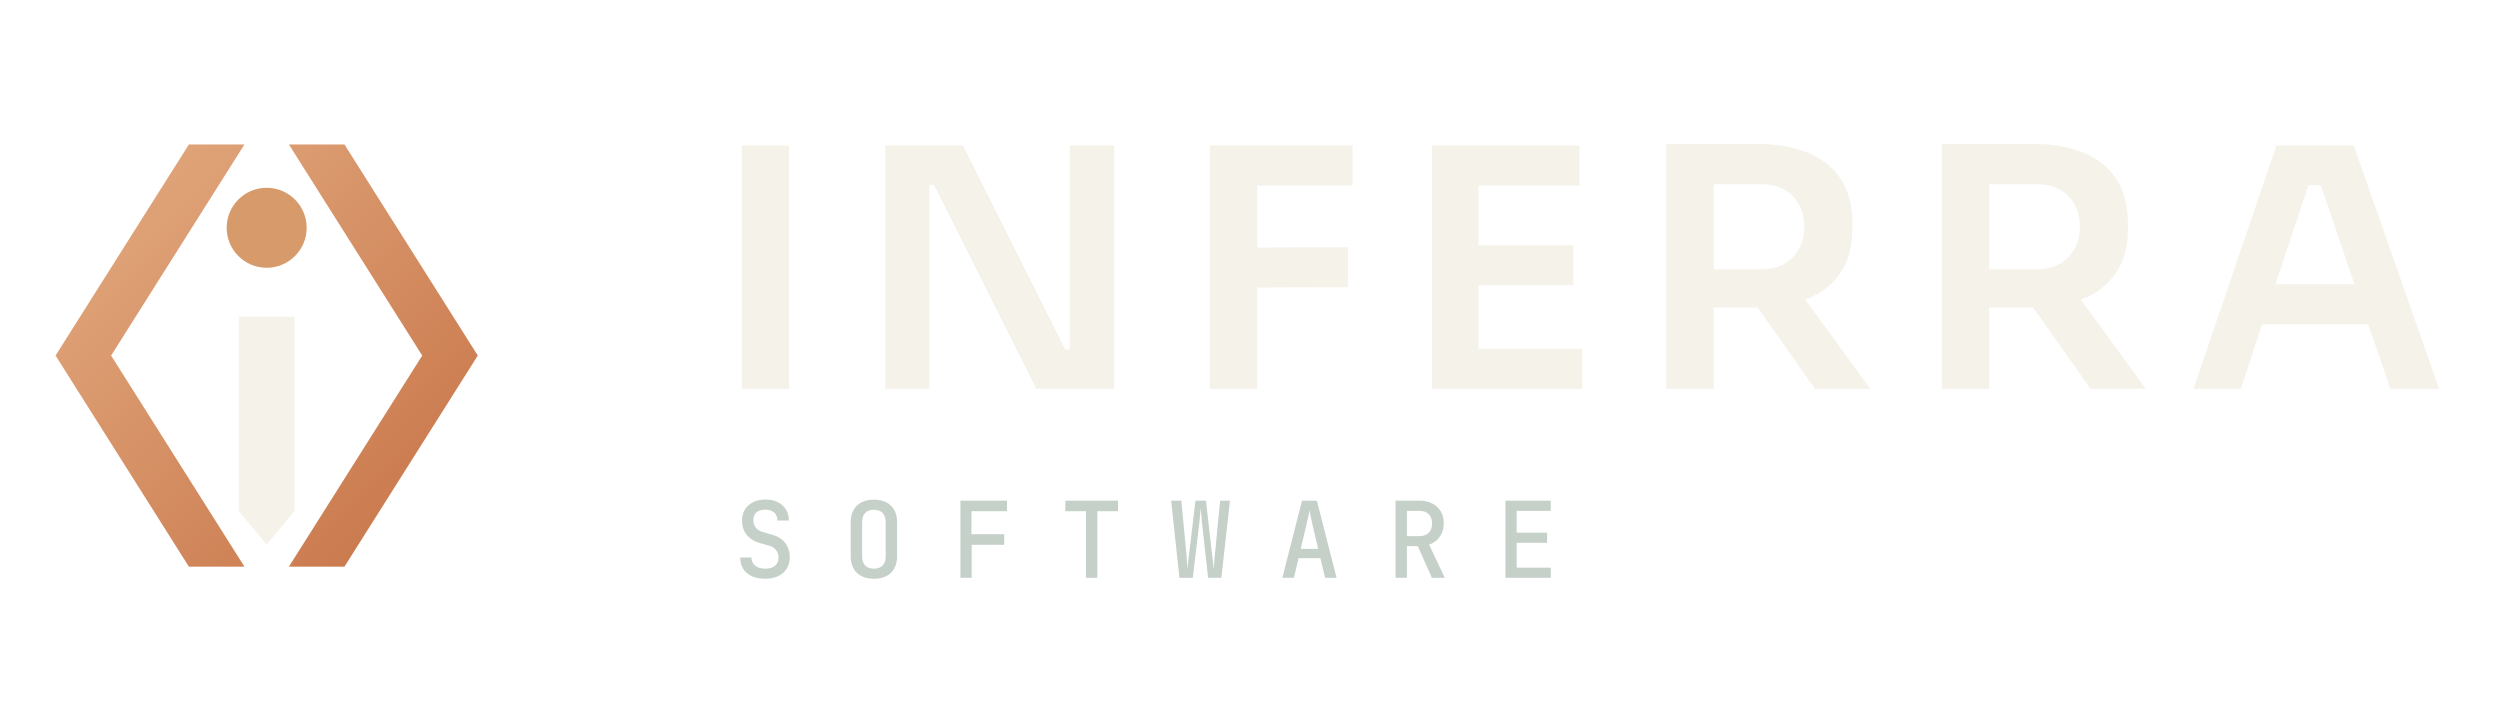
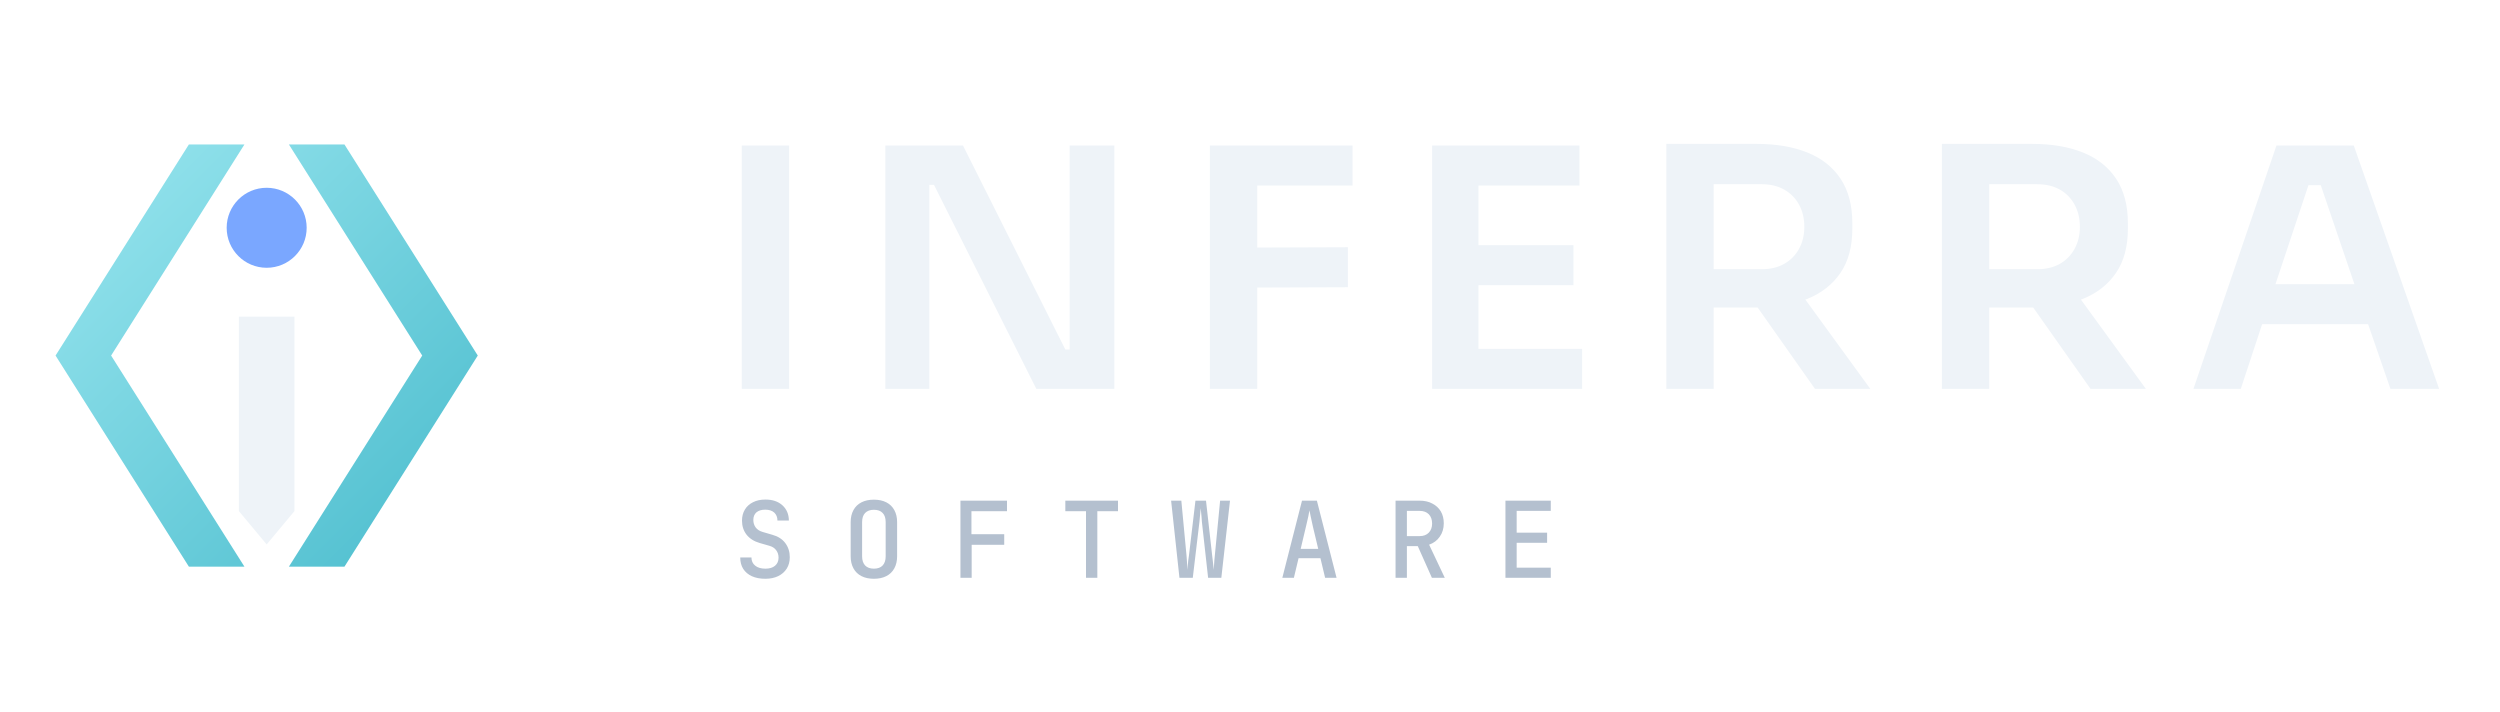
<svg xmlns="http://www.w3.org/2000/svg" viewBox="0 0 225 64" width="225" height="64" role="img" aria-label="Inferra Software">
  <g transform="translate(0 8)">
    <defs>
      <linearGradient id="g" x1="0" y1="0" x2="48" y2="48" gradientUnits="userSpaceOnUse">
-         <stop offset="0" stop-color="#E8B48A" />
-         <stop offset="1" stop-color="#C26A3D" />
+         <stop offset="0" stop-color="#A5ECF4" />
+         <stop offset="1" stop-color="#3FB6C8" />
      </linearGradient>
    </defs>
    <g>
      <path fill="url(#g)" d="M17 5h5L10 24l12 19h-5L5 24z" />
      <path fill="url(#g)" d="M31 5h-5l12 19-12 19h5l12-19z" />
-       <path fill="#F5F2EA" d="M21.5 20.5h5V38l-2.5 3-2.5-3z" />
-       <circle fill="#D79A6B" cx="24" cy="12.5" r="3.6" />
+       <path fill="#EEF3F8" d="M21.5 20.5h5V38l-2.5 3-2.5-3z" />
+       <circle fill="#7AA7FF" cx="24" cy="12.5" r="3.6" />
    </g>
  </g>
-   <path fill="#F5F2EA" d="M71.02 35L66.76 35L66.76 13.10L71.02 13.10M83.64 35L79.68 35L79.68 13.10L86.67 13.10L95.88 31.46L96.27 31.46L96.27 13.10L100.29 13.10L100.29 35L93.27 35L84.06 16.64L83.64 16.64M113.15 35L108.89 35L108.89 13.10L121.73 13.10L121.73 16.70L113.15 16.70L113.15 22.28L121.31 22.25L121.31 25.85L113.15 25.88M142.39 35L128.89 35L128.89 13.10L142.15 13.10L142.15 16.70L133.06 16.70L133.06 22.07L141.61 22.07L141.61 25.67L133.06 25.67L133.06 31.40L142.39 31.40M154.23 35L149.97 35L149.97 12.95L158.10 12.95Q160.74 12.95 162.67 13.73Q164.61 14.51 165.66 16.10Q166.71 17.69 166.71 20.09L166.71 20.57Q166.71 23 165.64 24.56Q164.58 26.12 162.66 26.90Q162.57 26.93 162.48 26.96L168.33 35L163.35 35L158.19 27.68Q158.16 27.68 158.10 27.68L154.23 27.68L154.23 35M158.55 16.58L154.23 16.58L154.23 24.23L158.55 24.23Q159.72 24.23 160.57 23.75Q161.43 23.27 161.91 22.40Q162.39 21.53 162.39 20.42Q162.39 19.28 161.91 18.41Q161.43 17.54 160.57 17.06Q159.72 16.58 158.55 16.58M179.03 35L174.77 35L174.77 12.95L182.90 12.95Q185.54 12.95 187.47 13.73Q189.41 14.51 190.46 16.10Q191.51 17.69 191.51 20.09L191.51 20.57Q191.51 23 190.44 24.56Q189.38 26.12 187.46 26.90Q187.37 26.93 187.28 26.96L193.13 35L188.15 35L182.99 27.68Q182.96 27.68 182.90 27.68L179.03 27.68L179.03 35M183.35 16.58L179.03 16.58L179.03 24.23L183.35 24.23Q184.52 24.23 185.38 23.75Q186.23 23.27 186.71 22.40Q187.19 21.53 187.19 20.42Q187.19 19.28 186.71 18.41Q186.23 17.54 185.38 17.06Q184.52 16.58 183.35 16.58M201.67 35L197.41 35L204.88 13.10L211.84 13.10L219.52 35L215.14 35L213.13 29.18L203.59 29.18L201.67 35M204.79 25.58L211.90 25.58L208.87 16.67L207.76 16.67" />
-   <path fill="#C5D0C9" d="M68.88 52.09Q68.18 52.09 67.67 51.86Q67.17 51.63 66.89 51.20Q66.62 50.77 66.62 50.17L67.63 50.17Q67.63 50.64 67.97 50.91Q68.30 51.18 68.89 51.18Q69.44 51.18 69.75 50.92Q70.07 50.65 70.07 50.19Q70.07 49.80 69.85 49.51Q69.64 49.23 69.24 49.12L68.37 48.87Q67.61 48.65 67.19 48.12Q66.78 47.59 66.78 46.86Q66.78 46.29 67.04 45.86Q67.29 45.44 67.77 45.20Q68.24 44.96 68.89 44.96Q69.84 44.96 70.41 45.47Q70.99 45.99 71 46.85L69.97 46.85Q69.97 46.40 69.68 46.13Q69.39 45.87 68.87 45.87Q68.37 45.87 68.08 46.11Q67.80 46.36 67.80 46.79Q67.80 47.18 68.01 47.47Q68.22 47.75 68.62 47.87L69.51 48.13Q70.27 48.34 70.67 48.87Q71.08 49.41 71.08 50.15Q71.08 50.73 70.81 51.17Q70.53 51.61 70.04 51.85Q69.54 52.09 68.88 52.09M78.65 52.09Q78 52.09 77.53 51.85Q77.06 51.61 76.81 51.15Q76.56 50.69 76.56 50.07L76.56 46.99Q76.56 46.37 76.81 45.91Q77.06 45.45 77.53 45.21Q78 44.97 78.65 44.97Q79.30 44.97 79.77 45.21Q80.24 45.45 80.49 45.91Q80.74 46.37 80.74 46.98L80.74 50.07Q80.74 50.69 80.49 51.15Q80.24 51.61 79.77 51.85Q79.30 52.09 78.65 52.09M78.65 51.18Q79.17 51.18 79.44 50.89Q79.71 50.60 79.71 50.07L79.71 46.99Q79.71 46.45 79.44 46.17Q79.17 45.88 78.65 45.88Q78.14 45.88 77.86 46.17Q77.59 46.45 77.59 46.99L77.59 50.07Q77.59 50.60 77.86 50.89Q78.14 51.18 78.65 51.18M87.45 52L86.44 52L86.44 45.06L90.63 45.06L90.63 46.01L87.43 46.01L87.43 48.08L90.38 48.08L90.38 49.03L87.45 49.03M98.76 52L97.74 52L97.74 46.01L95.88 46.01L95.88 45.06L100.62 45.06L100.62 46.01L98.76 46.01M107.35 52L106.15 52L105.40 45.06L106.32 45.06L106.79 50.04Q106.81 50.23 106.82 50.46Q106.83 50.69 106.85 50.91Q106.86 51.13 106.86 51.29Q106.88 51.13 106.90 50.91Q106.92 50.69 106.94 50.46Q106.97 50.23 107 50.04L107.59 45.06L108.54 45.06L109.10 50.04Q109.12 50.23 109.15 50.46Q109.17 50.69 109.20 50.91Q109.23 51.13 109.24 51.29Q109.25 51.13 109.26 50.91Q109.28 50.69 109.29 50.46Q109.31 50.23 109.33 50.04L109.81 45.06L110.70 45.06L109.92 52L108.73 52L108.17 46.96Q108.15 46.76 108.14 46.53Q108.12 46.31 108.10 46.10Q108.08 45.88 108.06 45.74Q108.05 45.88 108.03 46.10Q108.01 46.31 107.99 46.53Q107.97 46.76 107.95 46.96M116.45 52L115.41 52L117.18 45.06L118.52 45.06L120.29 52L119.26 52L118.84 50.24L116.87 50.24L116.45 52M117.54 47.38L117.06 49.40L118.64 49.40L118.16 47.39Q118.04 46.86 117.96 46.47Q117.88 46.07 117.85 45.93Q117.82 46.07 117.75 46.47Q117.67 46.86 117.54 47.38M126.62 52L125.60 52L125.60 45.06L127.77 45.06Q128.43 45.06 128.91 45.32Q129.40 45.57 129.67 46.02Q129.94 46.48 129.94 47.10Q129.94 47.79 129.58 48.30Q129.23 48.81 128.62 49.02L130.03 52L128.87 52L127.60 49.15L126.62 49.15L126.62 52M126.62 45.98L126.62 48.25L127.77 48.25Q128.29 48.25 128.59 47.94Q128.89 47.63 128.89 47.12Q128.89 46.59 128.59 46.28Q128.29 45.98 127.77 45.98M139.57 52L135.49 52L135.49 45.06L139.57 45.06L139.57 45.98L136.50 45.98L136.50 47.94L139.24 47.94L139.24 48.85L136.50 48.85L136.50 51.09L139.57 51.09" />
+   <path fill="#EEF3F8" d="M71.02 35L66.76 35L66.76 13.10L71.02 13.10M83.64 35L79.68 35L79.68 13.10L86.67 13.10L95.88 31.46L96.27 31.46L96.27 13.10L100.29 13.10L100.29 35L93.27 35L84.06 16.64L83.64 16.64M113.15 35L108.89 35L108.89 13.10L121.73 13.10L121.73 16.70L113.15 16.70L113.15 22.28L121.31 22.25L121.31 25.85L113.15 25.88M142.39 35L128.89 35L128.89 13.10L142.15 13.10L142.15 16.70L133.06 16.70L133.06 22.07L141.61 22.07L141.61 25.67L133.06 25.67L133.06 31.40L142.39 31.40M154.23 35L149.97 35L149.97 12.95L158.10 12.95Q160.74 12.95 162.67 13.73Q164.61 14.51 165.66 16.10Q166.71 17.69 166.71 20.09L166.71 20.57Q166.71 23 165.64 24.56Q164.58 26.12 162.66 26.90Q162.57 26.93 162.48 26.96L168.33 35L163.35 35L158.19 27.68Q158.16 27.68 158.10 27.68L154.23 27.68L154.23 35M158.55 16.58L154.23 16.58L154.23 24.23L158.55 24.23Q159.72 24.23 160.57 23.75Q161.43 23.27 161.91 22.40Q162.39 21.53 162.39 20.42Q162.39 19.28 161.91 18.41Q161.43 17.54 160.57 17.06Q159.72 16.58 158.55 16.58M179.03 35L174.77 35L174.77 12.95L182.90 12.95Q185.54 12.95 187.47 13.73Q189.41 14.51 190.46 16.10Q191.51 17.69 191.51 20.09L191.51 20.57Q191.51 23 190.44 24.56Q189.38 26.12 187.46 26.90Q187.37 26.93 187.28 26.96L193.13 35L188.15 35L182.99 27.68Q182.96 27.68 182.90 27.68L179.03 27.68L179.03 35M183.35 16.58L179.03 16.58L179.03 24.23L183.35 24.23Q184.52 24.23 185.38 23.75Q186.23 23.27 186.71 22.40Q187.19 21.53 187.19 20.42Q187.19 19.28 186.71 18.41Q186.23 17.54 185.38 17.06Q184.52 16.58 183.35 16.58M201.67 35L197.41 35L204.88 13.10L211.84 13.10L219.52 35L215.14 35L213.13 29.18L203.59 29.18L201.67 35M204.79 25.58L211.90 25.58L208.87 16.67L207.76 16.67" />
+   <path fill="#B4C0CF" d="M68.88 52.09Q68.18 52.09 67.67 51.86Q67.17 51.63 66.89 51.20Q66.62 50.77 66.62 50.17L67.63 50.17Q67.63 50.64 67.97 50.91Q68.30 51.18 68.89 51.18Q69.44 51.18 69.75 50.92Q70.07 50.65 70.07 50.19Q70.07 49.80 69.85 49.51Q69.64 49.23 69.24 49.12L68.37 48.87Q67.61 48.65 67.19 48.12Q66.78 47.59 66.78 46.86Q66.78 46.29 67.04 45.86Q67.29 45.44 67.77 45.20Q68.24 44.96 68.89 44.96Q69.84 44.96 70.41 45.47Q70.99 45.99 71 46.85L69.97 46.85Q69.97 46.40 69.68 46.13Q69.39 45.87 68.87 45.87Q68.37 45.87 68.08 46.11Q67.80 46.36 67.80 46.79Q67.80 47.18 68.01 47.47Q68.22 47.75 68.62 47.87L69.51 48.13Q70.27 48.34 70.67 48.87Q71.08 49.41 71.08 50.15Q71.08 50.73 70.81 51.17Q70.53 51.61 70.04 51.85Q69.54 52.09 68.88 52.09M78.65 52.09Q78 52.09 77.53 51.85Q77.06 51.61 76.81 51.15Q76.56 50.69 76.56 50.07L76.56 46.99Q76.56 46.37 76.81 45.91Q77.06 45.45 77.53 45.21Q78 44.97 78.65 44.97Q79.30 44.97 79.77 45.21Q80.24 45.45 80.49 45.91Q80.74 46.37 80.74 46.98L80.74 50.07Q80.74 50.69 80.49 51.15Q80.24 51.61 79.77 51.85Q79.30 52.09 78.65 52.09M78.65 51.18Q79.17 51.18 79.44 50.89Q79.71 50.60 79.71 50.07L79.71 46.99Q79.71 46.45 79.44 46.17Q79.17 45.88 78.65 45.88Q78.14 45.88 77.86 46.17Q77.59 46.45 77.59 46.99L77.59 50.07Q77.59 50.60 77.86 50.89Q78.14 51.18 78.65 51.18M87.45 52L86.44 52L86.44 45.06L90.63 45.06L90.63 46.01L87.43 46.01L87.43 48.08L90.38 48.08L90.38 49.03L87.45 49.03M98.76 52L97.74 52L97.74 46.01L95.88 46.01L95.88 45.06L100.62 45.06L100.62 46.01L98.76 46.01M107.35 52L106.15 52L105.40 45.06L106.32 45.06L106.79 50.04Q106.81 50.23 106.82 50.46Q106.83 50.69 106.85 50.91Q106.86 51.13 106.86 51.29Q106.88 51.13 106.90 50.91Q106.92 50.69 106.94 50.46Q106.97 50.23 107 50.04L107.59 45.06L108.54 45.06L109.10 50.04Q109.12 50.23 109.15 50.46Q109.17 50.69 109.20 50.91Q109.23 51.13 109.24 51.29Q109.25 51.13 109.26 50.91Q109.28 50.69 109.29 50.46Q109.31 50.23 109.33 50.04L109.81 45.06L110.70 45.06L109.92 52L108.73 52L108.17 46.96Q108.15 46.76 108.14 46.53Q108.12 46.31 108.10 46.10Q108.08 45.88 108.06 45.74Q108.05 45.88 108.03 46.10Q108.01 46.31 107.99 46.53Q107.97 46.76 107.95 46.96M116.45 52L115.41 52L117.18 45.06L118.52 45.06L120.29 52L119.26 52L118.84 50.24L116.87 50.24L116.45 52M117.54 47.38L117.06 49.40L118.64 49.40L118.16 47.39Q118.04 46.86 117.96 46.47Q117.88 46.07 117.85 45.93Q117.82 46.07 117.75 46.47Q117.67 46.86 117.54 47.38M126.62 52L125.60 52L125.60 45.06L127.77 45.06Q128.43 45.06 128.91 45.32Q129.40 45.57 129.67 46.02Q129.94 46.48 129.94 47.10Q129.94 47.79 129.58 48.30Q129.23 48.81 128.62 49.02L130.03 52L128.87 52L127.60 49.15L126.62 49.15L126.62 52M126.62 45.98L126.62 48.25L127.77 48.25Q128.29 48.25 128.59 47.94Q128.89 47.63 128.89 47.12Q128.89 46.59 128.59 46.28Q128.29 45.98 127.77 45.98M139.57 52L135.49 52L135.49 45.06L139.57 45.06L139.57 45.98L136.50 45.98L136.50 47.94L139.24 47.94L139.24 48.85L136.50 48.85L136.50 51.09L139.57 51.09" />
</svg>
